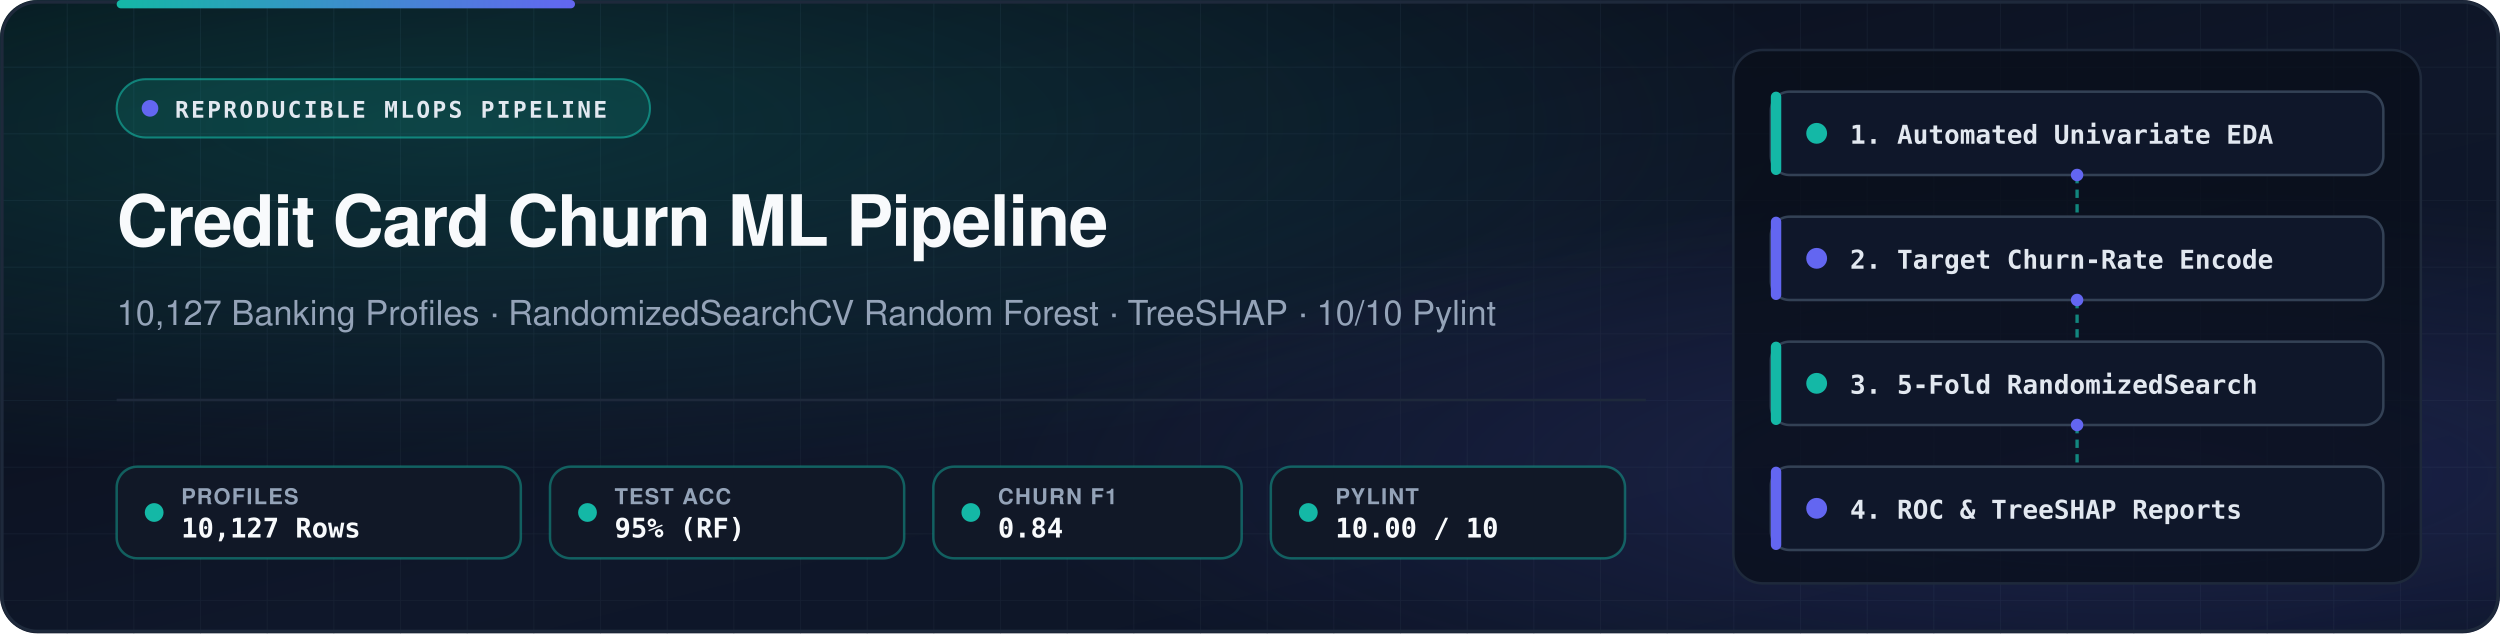
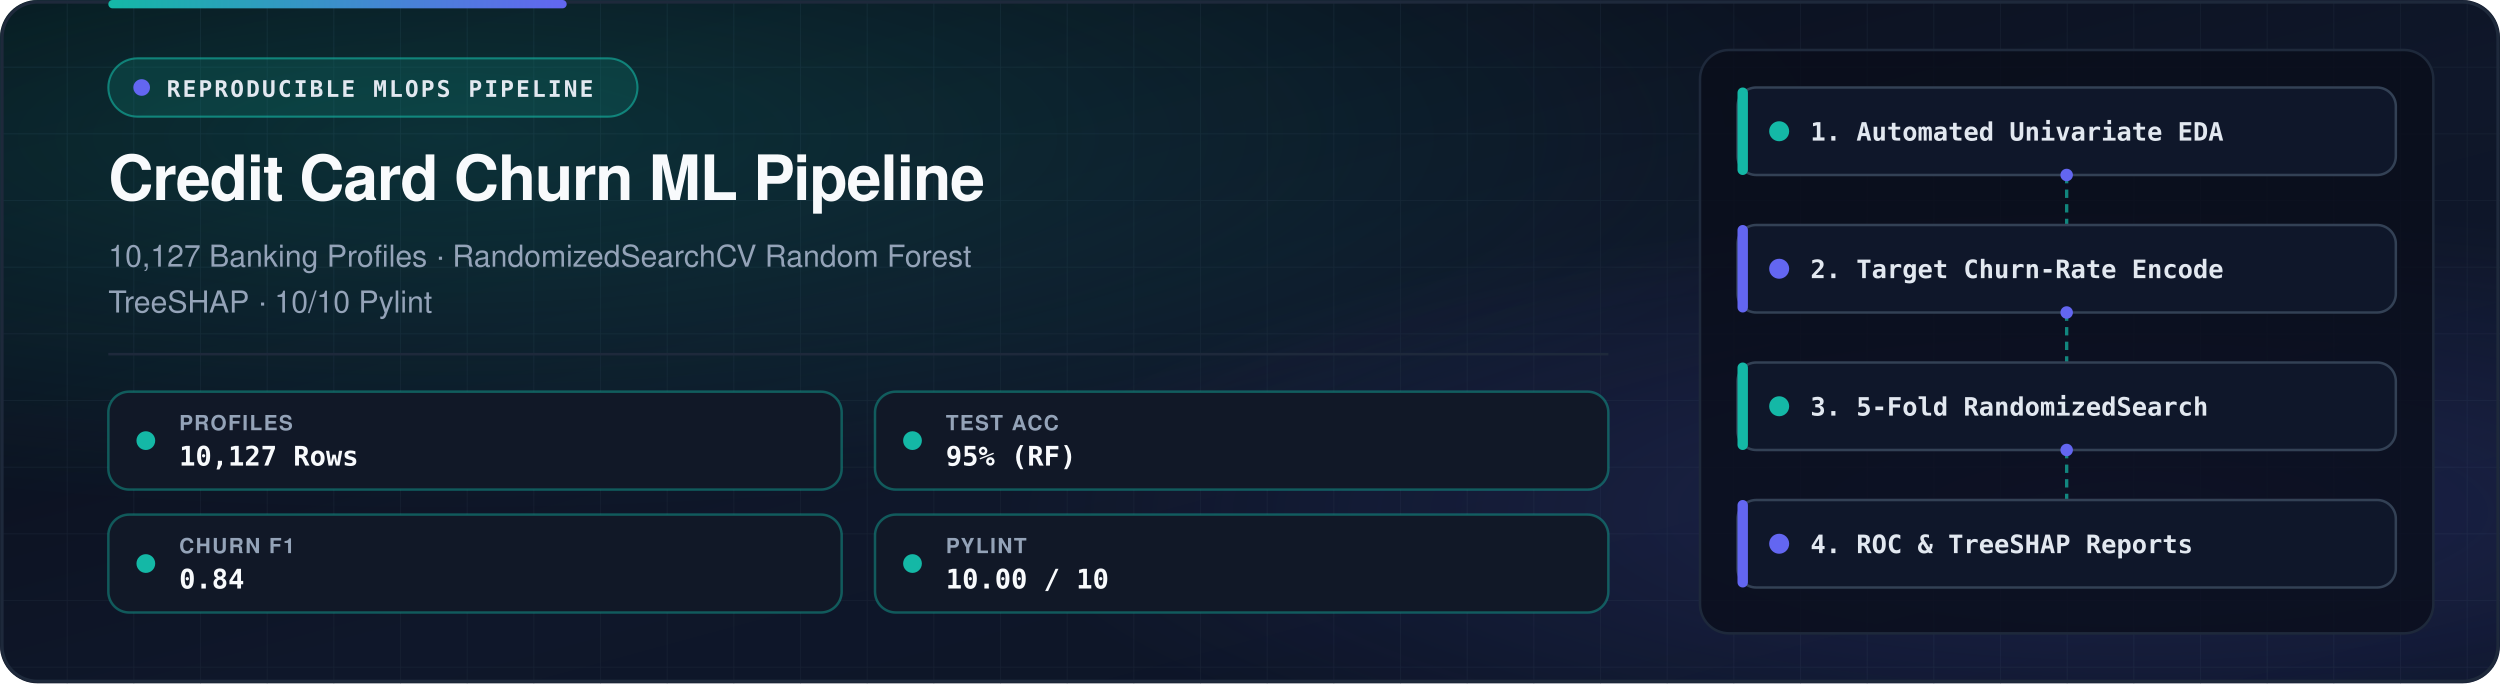
- <svg xmlns="http://www.w3.org/2000/svg" viewBox="0 0 1200 304" width="100%" role="img" aria-label="Credit Card Churn ML Pipeline">
+ <svg xmlns="http://www.w3.org/2000/svg" viewBox="0 0 1200 328" width="100%" role="img" aria-label="Credit Card Churn ML Pipeline">
  <defs>
    <linearGradient id="bgGrad" x1="0%" y1="0%" x2="100%" y2="100%">
      <stop offset="0%" stop-color="#070B14" />
      <stop offset="55%" stop-color="#0F172A" />
      <stop offset="100%" stop-color="#0B1324" />
    </linearGradient>
    <linearGradient id="accentGrad" x1="0%" y1="0%" x2="100%" y2="0%">
      <stop offset="0%" stop-color="#14B8A6" />
      <stop offset="100%" stop-color="#6366F1" />
    </linearGradient>
    <radialGradient id="glowA" cx="18%" cy="20%" r="55%">
      <stop offset="0%" stop-color="#14B8A6" stop-opacity="0.20" />
      <stop offset="100%" stop-color="#14B8A6" stop-opacity="0" />
    </radialGradient>
    <radialGradient id="glowB" cx="85%" cy="75%" r="45%">
      <stop offset="0%" stop-color="#6366F1" stop-opacity="0.18" />
      <stop offset="100%" stop-color="#6366F1" stop-opacity="0" />
    </radialGradient>
    <pattern id="grid" width="32" height="32" patternUnits="userSpaceOnUse">
      <path d="M 32 0 L 0 0 0 32" fill="none" stroke="#1E293B" stroke-width="0.7" stroke-opacity="0.55" />
    </pattern>
  </defs>
-   <rect width="1200" height="304" rx="18" fill="url(#bgGrad)" />
-   <rect width="1200" height="304" rx="18" fill="url(#grid)" />
-   <rect width="1200" height="304" rx="18" fill="url(#glowA)" />
-   <rect width="1200" height="304" rx="18" fill="url(#glowB)" />
-   <rect x="1" y="1" width="1198" height="302" rx="17" fill="none" stroke="#1E293B" stroke-width="1.5" />
-   <rect x="56" y="0" width="220" height="4" rx="2" fill="url(#accentGrad)" />
-   <g transform="translate(56, 38)">
-     <rect width="256" height="28" rx="14" fill="#0F766E" fill-opacity="0.28" stroke="#14B8A6" stroke-opacity="0.6" stroke-width="1" />
+   <rect width="1200" height="328" rx="18" fill="url(#bgGrad)" />
+   <rect width="1200" height="328" rx="18" fill="url(#grid)" />
+   <rect width="1200" height="328" rx="18" fill="url(#glowA)" />
+   <rect width="1200" height="328" rx="18" fill="url(#glowB)" />
+   <rect x="1" y="1" width="1198" height="326" rx="17" fill="none" stroke="#1E293B" stroke-width="1.5" />
+   <rect x="52" y="0" width="220" height="4" rx="2" fill="url(#accentGrad)" />
+   <g transform="translate(52, 28)">
+     <rect width="254" height="28" rx="14" fill="#0F766E" fill-opacity="0.28" stroke="#14B8A6" stroke-opacity="0.6" stroke-width="1" />
    <circle cx="16" cy="14" r="4" fill="#6366F1">
      <animate attributeName="opacity" values="1;0.25;1" dur="1.8s" repeatCount="indefinite" />
    </circle>
-     <text x="28" y="18.5" fill="#E2E8F0" font-family="ui-monospace, SFMono-Regular, Menlo, Monaco, Consolas, monospace" font-size="11" font-weight="700" letter-spacing="1.1">REPRODUCIBLE MLOPS PIPELINE</text>
+     <text x="28" y="18.5" fill="#E2E8F0" font-family="ui-monospace, SFMono-Regular, Menlo, Monaco, Consolas, monospace" font-size="11" font-weight="700" letter-spacing="1.0">REPRODUCIBLE MLOPS PIPELINE</text>
  </g>
-   <text x="56" y="118" fill="#F8FAFC" font-family="ui-sans-serif, -apple-system, BlinkMacSystemFont, Segoe UI, Helvetica, Arial, sans-serif" font-size="34" font-weight="800" letter-spacing="-0.6">Credit Card Churn ML Pipeline</text>
-   <text x="56" y="156" fill="#94A3B8" font-family="ui-sans-serif, -apple-system, BlinkMacSystemFont, Segoe UI, Helvetica, Arial, sans-serif" font-size="16.5" font-weight="400">10,127 Banking Profiles · RandomizedSearchCV Random Forest · TreeSHAP · 10/10 Pylint</text>
-   <line x1="56" y1="192" x2="790" y2="192" stroke="#1E293B" stroke-width="1.2" />
-   <g transform="translate(56, 224)">
-     <rect width="194" height="44" rx="10" fill="#111827" stroke="#14B8A6" stroke-opacity="0.45" stroke-width="1.2" />
-     <circle cx="18" cy="22" r="4.5" fill="#14B8A6">
+   <text x="52" y="96" fill="#F8FAFC" font-family="ui-sans-serif, -apple-system, BlinkMacSystemFont, Segoe UI, Helvetica, Arial, sans-serif" font-size="30" font-weight="800" letter-spacing="-0.5">Credit Card Churn ML Pipeline</text>
+   <text x="52" y="128" fill="#94A3B8" font-family="ui-sans-serif, -apple-system, BlinkMacSystemFont, Segoe UI, Helvetica, Arial, sans-serif" font-size="14.5" font-weight="400">10,127 Banking Profiles · RandomizedSearchCV Random Forest</text>
+   <text x="52" y="150" fill="#94A3B8" font-family="ui-sans-serif, -apple-system, BlinkMacSystemFont, Segoe UI, Helvetica, Arial, sans-serif" font-size="14.5" font-weight="400">TreeSHAP · 10/10 Pylint</text>
+   <line x1="52" y1="170" x2="772" y2="170" stroke="#1E293B" stroke-width="1.2" />
+   <g transform="translate(52, 188)">
+     <rect width="352" height="47" rx="10" fill="#111827" stroke="#14B8A6" stroke-opacity="0.42" stroke-width="1.2" />
+     <circle cx="18" cy="23.5" r="4.5" fill="#14B8A6">
      <animate attributeName="opacity" values="1;0.35;1" dur="2.2s" repeatCount="indefinite" />
    </circle>
-     <text x="31" y="18" fill="#94A3B8" font-family="ui-sans-serif, -apple-system, BlinkMacSystemFont, Segoe UI, Helvetica, Arial, sans-serif" font-size="10.5" font-weight="600" letter-spacing="0.6">PROFILES</text>
-     <text x="31" y="34" fill="#F8FAFC" font-family="ui-monospace, SFMono-Regular, Menlo, Monaco, Consolas, monospace" font-size="13" font-weight="700">10,127 Rows</text>
+     <text x="34" y="18.5" fill="#94A3B8" font-family="ui-sans-serif, -apple-system, BlinkMacSystemFont, Segoe UI, Helvetica, Arial, sans-serif" font-size="10" font-weight="600" letter-spacing="0.7">PROFILES</text>
+     <text x="34" y="35.5" fill="#F8FAFC" font-family="ui-monospace, SFMono-Regular, Menlo, Monaco, Consolas, monospace" font-size="13" font-weight="700">10,127 Rows</text>
  </g>
-   <g transform="translate(264, 224)">
-     <rect width="170" height="44" rx="10" fill="#111827" stroke="#14B8A6" stroke-opacity="0.45" stroke-width="1.2" />
-     <circle cx="18" cy="22" r="4.5" fill="#14B8A6">
+   <g transform="translate(420, 188)">
+     <rect width="352" height="47" rx="10" fill="#111827" stroke="#14B8A6" stroke-opacity="0.42" stroke-width="1.2" />
+     <circle cx="18" cy="23.5" r="4.5" fill="#14B8A6">
      <animate attributeName="opacity" values="1;0.35;1" dur="2.6s" repeatCount="indefinite" />
    </circle>
-     <text x="31" y="18" fill="#94A3B8" font-family="ui-sans-serif, -apple-system, BlinkMacSystemFont, Segoe UI, Helvetica, Arial, sans-serif" font-size="10.5" font-weight="600" letter-spacing="0.6">TEST ACC</text>
-     <text x="31" y="34" fill="#F8FAFC" font-family="ui-monospace, SFMono-Regular, Menlo, Monaco, Consolas, monospace" font-size="13" font-weight="700">95% (RF)</text>
+     <text x="34" y="18.5" fill="#94A3B8" font-family="ui-sans-serif, -apple-system, BlinkMacSystemFont, Segoe UI, Helvetica, Arial, sans-serif" font-size="10" font-weight="600" letter-spacing="0.7">TEST ACC</text>
+     <text x="34" y="35.5" fill="#F8FAFC" font-family="ui-monospace, SFMono-Regular, Menlo, Monaco, Consolas, monospace" font-size="13" font-weight="700">95% (RF)</text>
  </g>
-   <g transform="translate(448, 224)">
-     <rect width="148" height="44" rx="10" fill="#111827" stroke="#14B8A6" stroke-opacity="0.45" stroke-width="1.2" />
-     <circle cx="18" cy="22" r="4.5" fill="#14B8A6">
+   <g transform="translate(52, 247)">
+     <rect width="352" height="47" rx="10" fill="#111827" stroke="#14B8A6" stroke-opacity="0.42" stroke-width="1.2" />
+     <circle cx="18" cy="23.5" r="4.5" fill="#14B8A6">
      <animate attributeName="opacity" values="1;0.35;1" dur="3.0s" repeatCount="indefinite" />
    </circle>
-     <text x="31" y="18" fill="#94A3B8" font-family="ui-sans-serif, -apple-system, BlinkMacSystemFont, Segoe UI, Helvetica, Arial, sans-serif" font-size="10.5" font-weight="600" letter-spacing="0.6">CHURN F1</text>
-     <text x="31" y="34" fill="#F8FAFC" font-family="ui-monospace, SFMono-Regular, Menlo, Monaco, Consolas, monospace" font-size="13" font-weight="700">0.84</text>
+     <text x="34" y="18.5" fill="#94A3B8" font-family="ui-sans-serif, -apple-system, BlinkMacSystemFont, Segoe UI, Helvetica, Arial, sans-serif" font-size="10" font-weight="600" letter-spacing="0.7">CHURN F1</text>
+     <text x="34" y="35.5" fill="#F8FAFC" font-family="ui-monospace, SFMono-Regular, Menlo, Monaco, Consolas, monospace" font-size="13" font-weight="700">0.84</text>
  </g>
-   <g transform="translate(610, 224)">
-     <rect width="170" height="44" rx="10" fill="#111827" stroke="#14B8A6" stroke-opacity="0.45" stroke-width="1.2" />
-     <circle cx="18" cy="22" r="4.5" fill="#14B8A6">
+   <g transform="translate(420, 247)">
+     <rect width="352" height="47" rx="10" fill="#111827" stroke="#14B8A6" stroke-opacity="0.42" stroke-width="1.2" />
+     <circle cx="18" cy="23.5" r="4.5" fill="#14B8A6">
      <animate attributeName="opacity" values="1;0.35;1" dur="3.4s" repeatCount="indefinite" />
    </circle>
-     <text x="31" y="18" fill="#94A3B8" font-family="ui-sans-serif, -apple-system, BlinkMacSystemFont, Segoe UI, Helvetica, Arial, sans-serif" font-size="10.5" font-weight="600" letter-spacing="0.6">PYLINT</text>
-     <text x="31" y="34" fill="#F8FAFC" font-family="ui-monospace, SFMono-Regular, Menlo, Monaco, Consolas, monospace" font-size="13" font-weight="700">10.00 / 10</text>
+     <text x="34" y="18.5" fill="#94A3B8" font-family="ui-sans-serif, -apple-system, BlinkMacSystemFont, Segoe UI, Helvetica, Arial, sans-serif" font-size="10" font-weight="600" letter-spacing="0.7">PYLINT</text>
+     <text x="34" y="35.5" fill="#F8FAFC" font-family="ui-monospace, SFMono-Regular, Menlo, Monaco, Consolas, monospace" font-size="13" font-weight="700">10.00 / 10</text>
  </g>
-   <rect x="832" y="24" width="330" height="256" rx="14" fill="#090E1A" fill-opacity="0.72" stroke="#1E293B" stroke-width="1.2" />
-   <g transform="translate(850, 44)">
-     <rect width="294" height="40" rx="9" fill="#0F172A" stroke="#334155" stroke-width="1.2" />
-     <rect x="0" y="0" width="5" height="40" rx="2.5" fill="#14B8A6" />
-     <circle cx="22" cy="20" r="5" fill="#14B8A6">
-       <animate attributeName="r" values="4;6;4" dur="2.4s" begin="0.0s" repeatCount="indefinite" />
+   <rect x="816" y="24" width="352" height="280" rx="14" fill="#090E1A" fill-opacity="0.78" stroke="#1E293B" stroke-width="1.2" />
+   <g transform="translate(834, 42)">
+     <rect width="316" height="42" rx="9" fill="#0F172A" stroke="#334155" stroke-width="1.2" />
+     <rect x="0" y="0" width="5" height="42" rx="2.5" fill="#14B8A6" />
+     <circle cx="20" cy="21" r="4.8" fill="#14B8A6">
+       <animate attributeName="r" values="3.8;5.8;3.8" dur="2.4s" begin="0.0s" repeatCount="indefinite" />
    </circle>
-     <text x="38" y="25" fill="#E2E8F0" font-family="ui-monospace, SFMono-Regular, Menlo, Monaco, Consolas, monospace" font-size="12.5" font-weight="600">1. Automated Univariate EDA</text>
+     <text x="35" y="25.5" fill="#E2E8F0" font-family="ui-monospace, SFMono-Regular, Menlo, Monaco, Consolas, monospace" font-size="12.2" font-weight="600">1. Automated Univariate EDA</text>
  </g>
-   <line x1="997" y1="84" x2="997" y2="104" stroke="#14B8A6" stroke-width="1.6" stroke-dasharray="4 3" stroke-opacity="0.7" />
-   <circle cx="997" cy="84" r="3" fill="#6366F1">
-     <animate attributeName="cy" values="84;104" dur="1.4s" begin="0.00s" repeatCount="indefinite" />
+   <line x1="992" y1="84" x2="992" y2="108" stroke="#14B8A6" stroke-width="1.6" stroke-dasharray="4 3" stroke-opacity="0.7" />
+   <circle cx="992" cy="84" r="3" fill="#6366F1">
+     <animate attributeName="cy" values="84;108" dur="1.4s" begin="0.00s" repeatCount="indefinite" />
  </circle>
-   <g transform="translate(850, 104)">
-     <rect width="294" height="40" rx="9" fill="#0F172A" stroke="#334155" stroke-width="1.2" />
-     <rect x="0" y="0" width="5" height="40" rx="2.5" fill="#6366F1" />
-     <circle cx="22" cy="20" r="5" fill="#6366F1">
-       <animate attributeName="r" values="4;6;4" dur="2.4s" begin="0.5s" repeatCount="indefinite" />
+   <g transform="translate(834, 108)">
+     <rect width="316" height="42" rx="9" fill="#0F172A" stroke="#334155" stroke-width="1.2" />
+     <rect x="0" y="0" width="5" height="42" rx="2.5" fill="#6366F1" />
+     <circle cx="20" cy="21" r="4.8" fill="#6366F1">
+       <animate attributeName="r" values="3.8;5.8;3.8" dur="2.4s" begin="0.5s" repeatCount="indefinite" />
    </circle>
-     <text x="38" y="25" fill="#E2E8F0" font-family="ui-monospace, SFMono-Regular, Menlo, Monaco, Consolas, monospace" font-size="12.5" font-weight="600">2. Target Churn-Rate Encode</text>
+     <text x="35" y="25.5" fill="#E2E8F0" font-family="ui-monospace, SFMono-Regular, Menlo, Monaco, Consolas, monospace" font-size="12.2" font-weight="600">2. Target Churn-Rate Encode</text>
  </g>
-   <line x1="997" y1="144" x2="997" y2="164" stroke="#14B8A6" stroke-width="1.6" stroke-dasharray="4 3" stroke-opacity="0.7" />
-   <circle cx="997" cy="144" r="3" fill="#6366F1">
-     <animate attributeName="cy" values="144;164" dur="1.4s" begin="0.45s" repeatCount="indefinite" />
+   <line x1="992" y1="150" x2="992" y2="174" stroke="#14B8A6" stroke-width="1.6" stroke-dasharray="4 3" stroke-opacity="0.7" />
+   <circle cx="992" cy="150" r="3" fill="#6366F1">
+     <animate attributeName="cy" values="150;174" dur="1.4s" begin="0.45s" repeatCount="indefinite" />
  </circle>
-   <g transform="translate(850, 164)">
-     <rect width="294" height="40" rx="9" fill="#0F172A" stroke="#334155" stroke-width="1.2" />
-     <rect x="0" y="0" width="5" height="40" rx="2.5" fill="#14B8A6" />
-     <circle cx="22" cy="20" r="5" fill="#14B8A6">
-       <animate attributeName="r" values="4;6;4" dur="2.4s" begin="1.0s" repeatCount="indefinite" />
+   <g transform="translate(834, 174)">
+     <rect width="316" height="42" rx="9" fill="#0F172A" stroke="#334155" stroke-width="1.2" />
+     <rect x="0" y="0" width="5" height="42" rx="2.5" fill="#14B8A6" />
+     <circle cx="20" cy="21" r="4.8" fill="#14B8A6">
+       <animate attributeName="r" values="3.8;5.8;3.8" dur="2.4s" begin="1.0s" repeatCount="indefinite" />
    </circle>
-     <text x="38" y="25" fill="#E2E8F0" font-family="ui-monospace, SFMono-Regular, Menlo, Monaco, Consolas, monospace" font-size="12.5" font-weight="600">3. 5-Fold RandomizedSearch</text>
+     <text x="35" y="25.5" fill="#E2E8F0" font-family="ui-monospace, SFMono-Regular, Menlo, Monaco, Consolas, monospace" font-size="12.2" font-weight="600">3. 5-Fold RandomizedSearch</text>
  </g>
-   <line x1="997" y1="204" x2="997" y2="224" stroke="#14B8A6" stroke-width="1.6" stroke-dasharray="4 3" stroke-opacity="0.7" />
-   <circle cx="997" cy="204" r="3" fill="#6366F1">
-     <animate attributeName="cy" values="204;224" dur="1.4s" begin="0.90s" repeatCount="indefinite" />
+   <line x1="992" y1="216" x2="992" y2="240" stroke="#14B8A6" stroke-width="1.6" stroke-dasharray="4 3" stroke-opacity="0.7" />
+   <circle cx="992" cy="216" r="3" fill="#6366F1">
+     <animate attributeName="cy" values="216;240" dur="1.4s" begin="0.90s" repeatCount="indefinite" />
  </circle>
-   <g transform="translate(850, 224)">
-     <rect width="294" height="40" rx="9" fill="#0F172A" stroke="#334155" stroke-width="1.2" />
-     <rect x="0" y="0" width="5" height="40" rx="2.5" fill="#6366F1" />
-     <circle cx="22" cy="20" r="5" fill="#6366F1">
-       <animate attributeName="r" values="4;6;4" dur="2.4s" begin="1.5s" repeatCount="indefinite" />
+   <g transform="translate(834, 240)">
+     <rect width="316" height="42" rx="9" fill="#0F172A" stroke="#334155" stroke-width="1.2" />
+     <rect x="0" y="0" width="5" height="42" rx="2.5" fill="#6366F1" />
+     <circle cx="20" cy="21" r="4.8" fill="#6366F1">
+       <animate attributeName="r" values="3.8;5.8;3.8" dur="2.4s" begin="1.5s" repeatCount="indefinite" />
    </circle>
-     <text x="38" y="25" fill="#E2E8F0" font-family="ui-monospace, SFMono-Regular, Menlo, Monaco, Consolas, monospace" font-size="12.5" font-weight="600">4. ROC &amp; TreeSHAP Reports</text>
+     <text x="35" y="25.5" fill="#E2E8F0" font-family="ui-monospace, SFMono-Regular, Menlo, Monaco, Consolas, monospace" font-size="12.2" font-weight="600">4. ROC &amp; TreeSHAP Reports</text>
  </g>
</svg>
